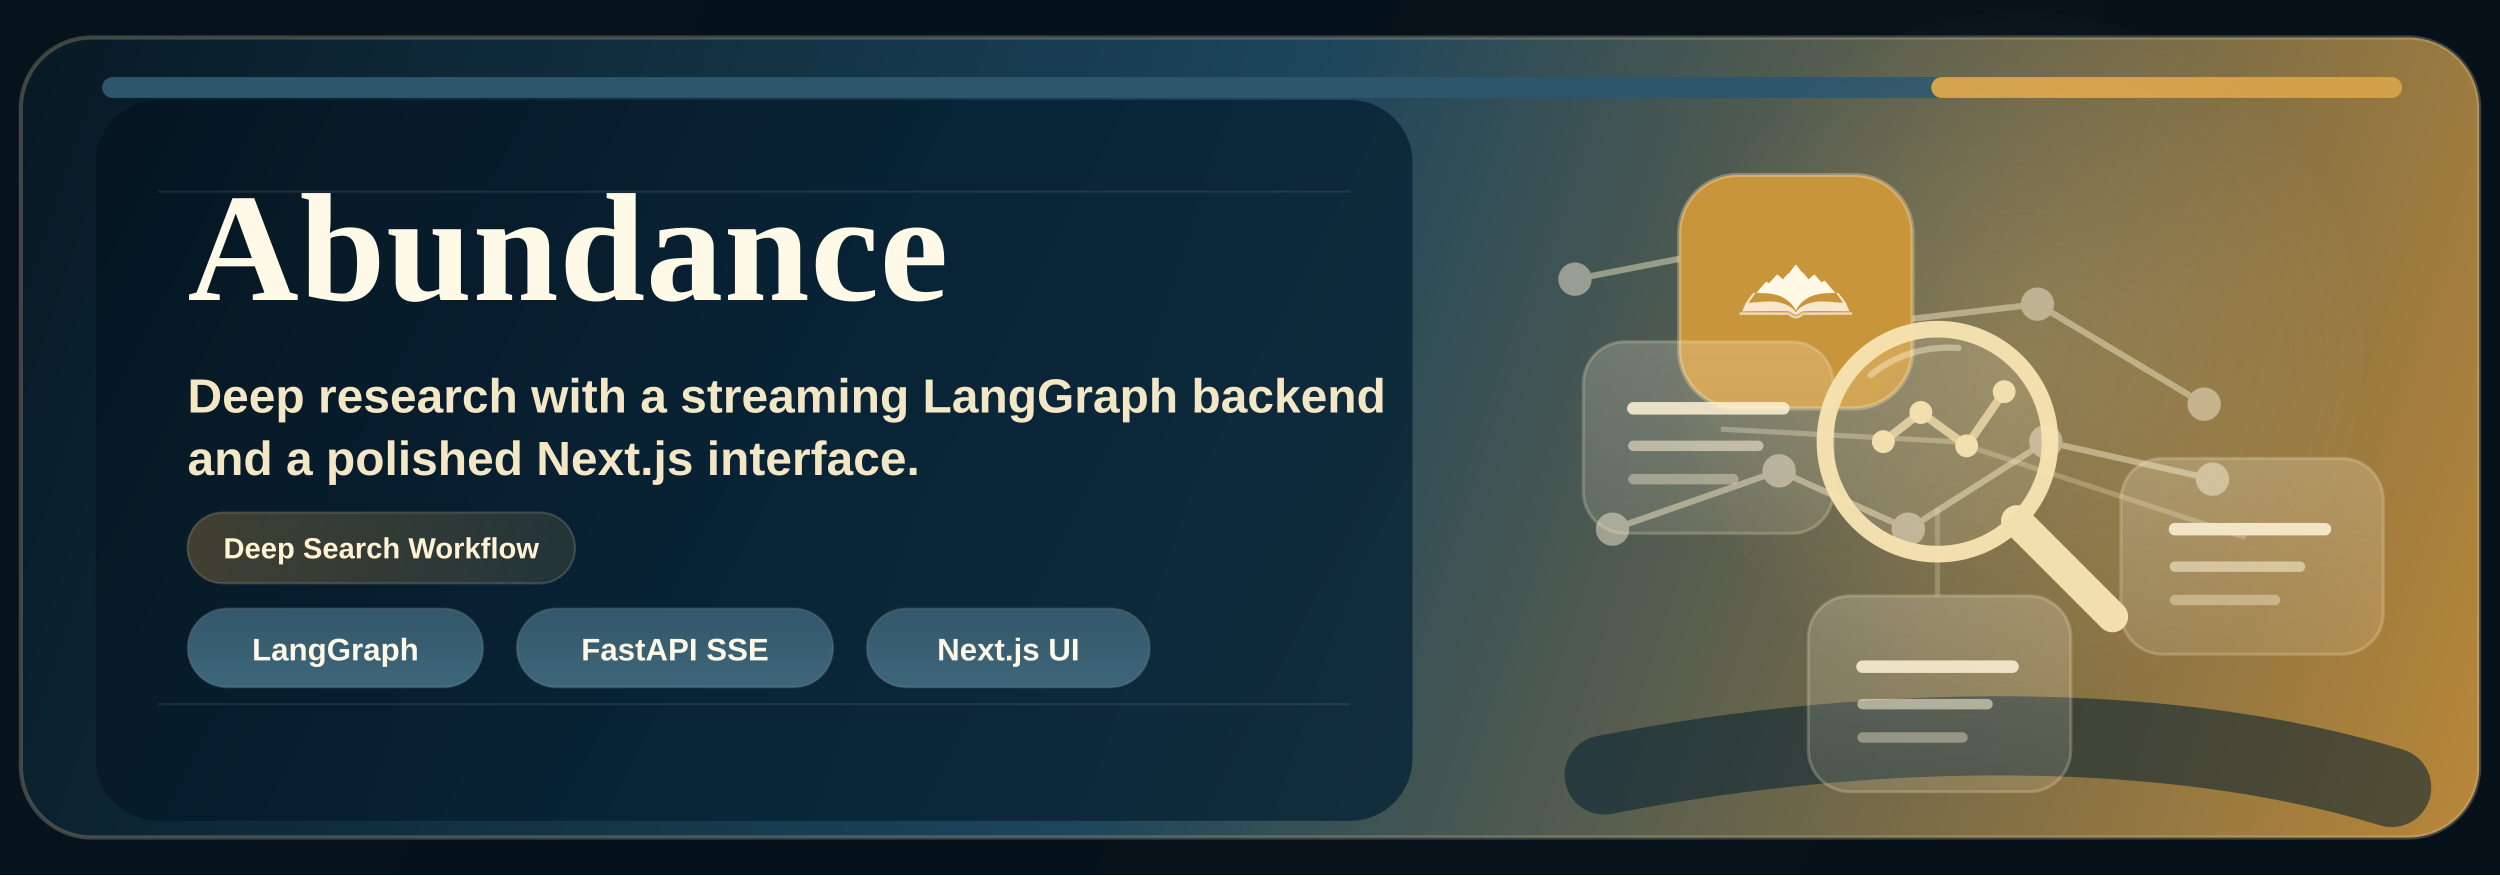
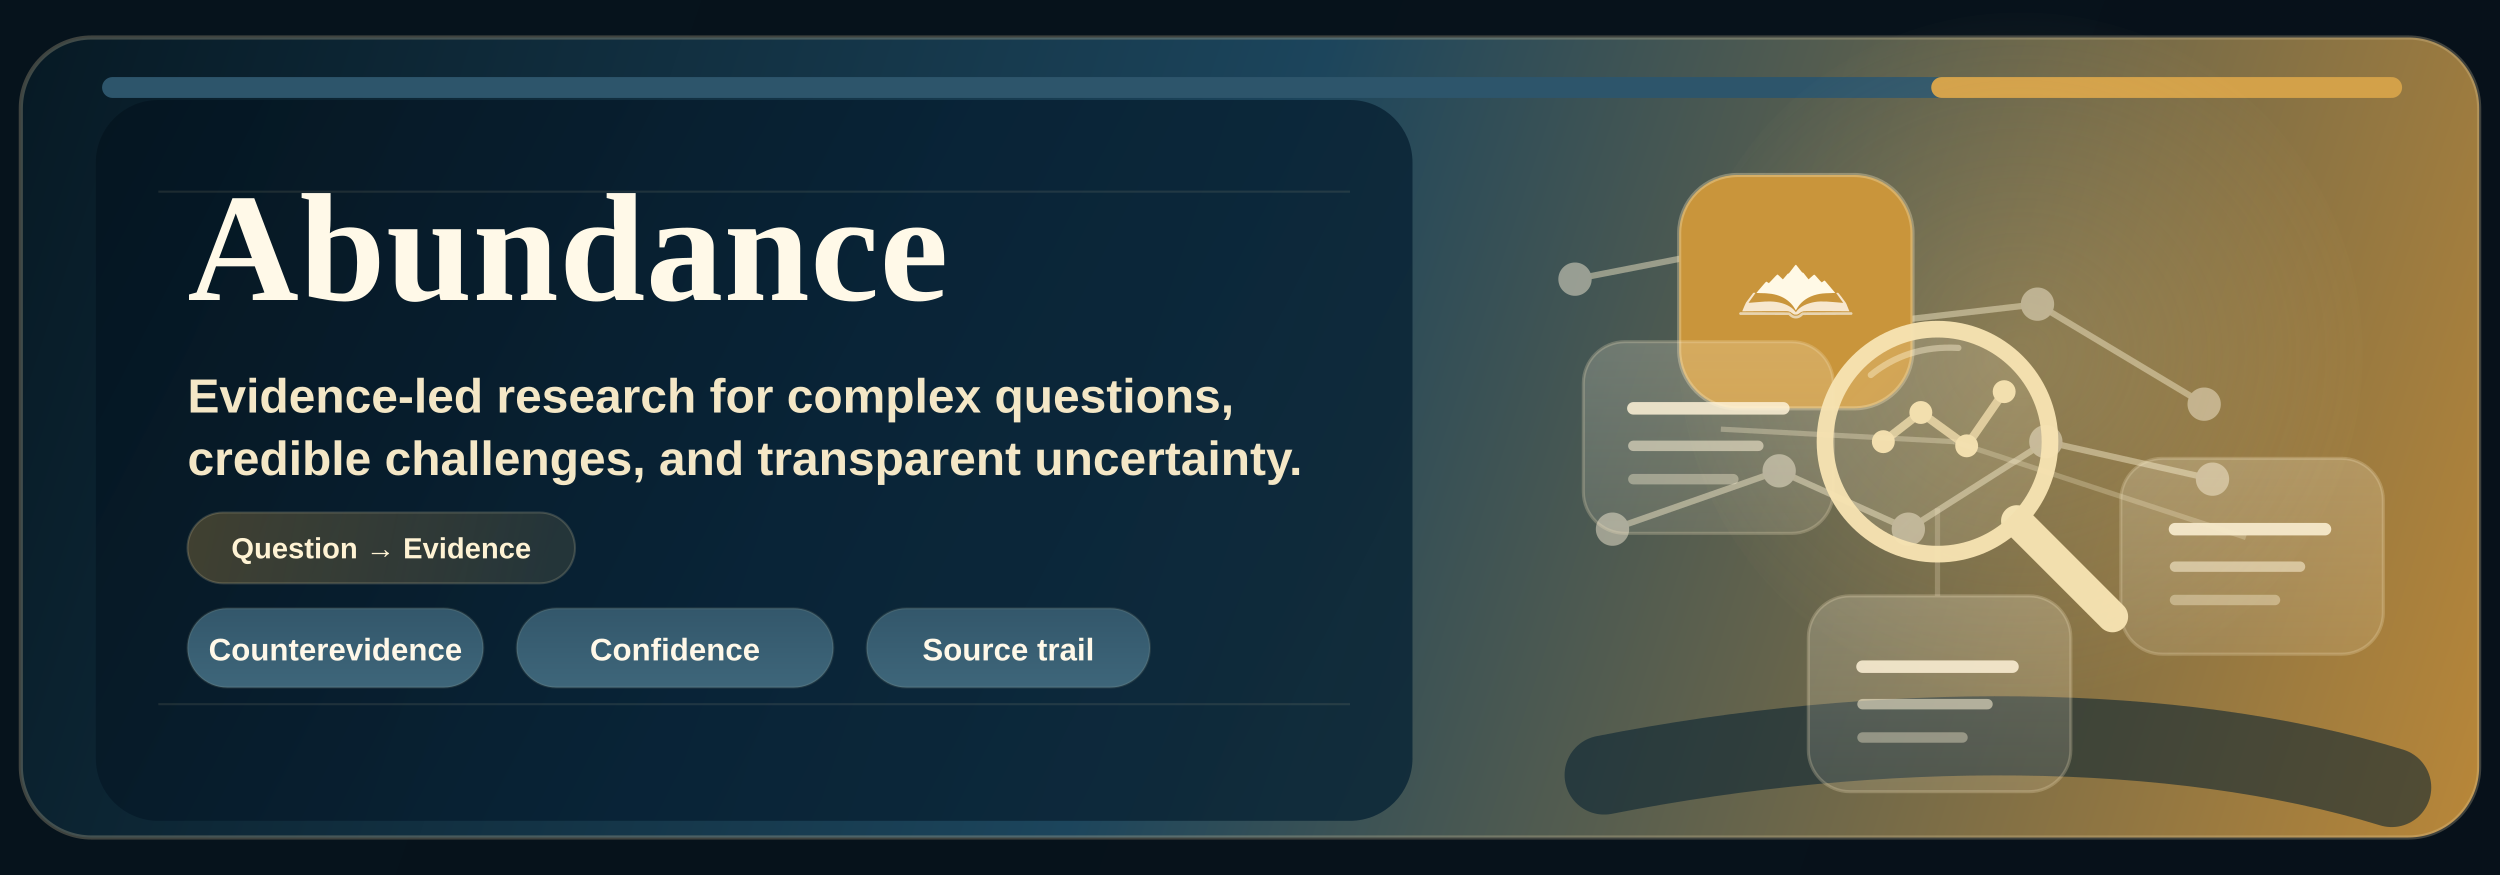
<svg xmlns="http://www.w3.org/2000/svg" width="1200" height="420" viewBox="0 0 1200 420" fill="none" role="img" aria-labelledby="title desc">
  <defs>
    <linearGradient id="canvas" x1="0" y1="0" x2="1200" y2="420" gradientUnits="userSpaceOnUse">
      <stop offset="0" stop-color="#06131C" />
      <stop offset="1" stop-color="#07111A" />
    </linearGradient>
    <linearGradient id="frame" x1="18" y1="18" x2="1182" y2="402" gradientUnits="userSpaceOnUse">
      <stop offset="0" stop-color="#071A25" />
      <stop offset="0.48" stop-color="#1C455C" />
      <stop offset="1" stop-color="#B78639" />
    </linearGradient>
    <linearGradient id="panel" x1="46" y1="48" x2="678" y2="374" gradientUnits="userSpaceOnUse">
      <stop offset="0" stop-color="#051520" stop-opacity="0.96" />
      <stop offset="0.52" stop-color="#082235" stop-opacity="0.94" />
      <stop offset="1" stop-color="#0D2838" stop-opacity="0.88" />
    </linearGradient>
    <linearGradient id="chip" x1="0" y1="0" x2="0" y2="38" gradientUnits="userSpaceOnUse">
      <stop offset="0" stop-color="#33576B" />
      <stop offset="1" stop-color="#3E667A" />
    </linearGradient>
    <linearGradient id="chipGold" x1="0" y1="0" x2="174" y2="34" gradientUnits="userSpaceOnUse">
      <stop offset="0" stop-color="#D4A048" stop-opacity="0.28" />
      <stop offset="1" stop-color="#F0C56B" stop-opacity="0.12" />
    </linearGradient>
    <linearGradient id="card" x1="0" y1="0" x2="0" y2="130" gradientUnits="userSpaceOnUse">
      <stop offset="0" stop-color="#FFF6DE" stop-opacity="0.22" />
      <stop offset="1" stop-color="#FFF6DE" stop-opacity="0.08" />
    </linearGradient>
    <radialGradient id="glow" cx="0" cy="0" r="1" gradientUnits="userSpaceOnUse" gradientTransform="translate(970 170) rotate(90) scale(170 180)">
      <stop offset="0" stop-color="#F3D086" stop-opacity="0.20" />
      <stop offset="1" stop-color="#F3D086" stop-opacity="0" />
    </radialGradient>
    <linearGradient id="lensFill" x1="862" y1="146" x2="990" y2="278" gradientUnits="userSpaceOnUse">
      <stop offset="0" stop-color="#FFF3D1" stop-opacity="0.22" />
      <stop offset="1" stop-color="#FFF3D1" stop-opacity="0.10" />
    </linearGradient>
  </defs>
  <rect width="1200" height="420" fill="url(#canvas)" />
  <rect x="10" y="18" width="1180" height="384" rx="34" fill="url(#frame)" />
  <rect x="10" y="18" width="1180" height="384" rx="34" stroke="#F2E0B0" stroke-opacity="0.24" stroke-width="2" />
  <path d="M54 42H932" stroke="#2D556B" stroke-width="10" stroke-linecap="round" />
  <path d="M932 42H1148" stroke="#D3A149" stroke-width="10" stroke-linecap="round" />
  <rect x="46" y="48" width="632" height="346" rx="30" fill="url(#panel)" />
  <path d="M76 92H648" stroke="#F2E0B0" stroke-opacity="0.10" stroke-width="1" />
  <path d="M76 338H648" stroke="#F2E0B0" stroke-opacity="0.10" stroke-width="1" />
  <circle cx="970" cy="170" r="164" fill="url(#glow)" />
  <path d="M770 372C902 346 1044 346 1148 378" stroke="#072131" stroke-opacity="0.56" stroke-width="38" stroke-linecap="round" />
  <g opacity="0.48">
    <path d="M756 134L838 118L892 156L978 146L1058 194" stroke="#F3E7C7" stroke-width="3" stroke-linecap="round" />
    <path d="M774 254L854 226L916 254L982 212L1062 230" stroke="#F3E7C7" stroke-width="3" stroke-linecap="round" />
    <circle cx="756" cy="134" r="8" fill="#F8EFD7" />
    <circle cx="838" cy="118" r="8" fill="#F8EFD7" />
    <circle cx="892" cy="156" r="8" fill="#F8EFD7" />
    <circle cx="978" cy="146" r="8" fill="#F8EFD7" />
    <circle cx="1058" cy="194" r="8" fill="#F8EFD7" />
    <circle cx="774" cy="254" r="8" fill="#F8EFD7" />
    <circle cx="854" cy="226" r="8" fill="#F8EFD7" />
    <circle cx="916" cy="254" r="8" fill="#F8EFD7" />
    <circle cx="982" cy="212" r="8" fill="#F8EFD7" />
    <circle cx="1062" cy="230" r="8" fill="#F8EFD7" />
  </g>
  <g transform="translate(806 84)">
    <rect width="112" height="112" rx="28" fill="#C9953B" />
    <rect width="112" height="112" rx="28" stroke="#F8E6B9" stroke-opacity="0.34" stroke-width="2" />
    <svg x="18" y="18" width="76" height="76" viewBox="0 0 1024 1024">
      <g transform="translate(0,1024) scale(0.1,-0.1)" fill="#FFF9E6" stroke="none">
        <path d="M5046 6792 c-29 -38 -124 -160 -209 -273 -85 -113 -162 -210 -170 -218 -9 -7 -24 -10 -34 -7 -23 7 -50 -20 -195 -199 -59 -71 -118 -141 -132 -154 l-26 -25 -53 50 c-28 27 -102 98 -163 157 -67 65 -119 107 -131 107 -23 0 -178 -154 -404 -402 -79 -87 -148 -158 -154 -158 -5 0 -39 23 -74 50 -36 28 -75 50 -87 50 -16 0 -66 -52 -190 -197 -93 -108 -233 -271 -311 -362 -79 -90 -143 -168 -143 -173 0 -4 66 -8 148 -8 674 -1 1068 -63 1447 -228 378 -164 706 -456 897 -797 29 -52 55 -95 59 -95 3 0 15 21 28 48 12 26 56 97 96 157 275 413 692 691 1238 824 237 58 444 79 875 88 172 3 311 10 310 14 -3 9 -576 683 -644 758 -49 53 -52 53 -153 -28 -35 -28 -69 -51 -76 -51 -15 0 -157 153 -338 363 -90 105 -124 137 -142 137 -26 0 -75 -38 -255 -200 l-114 -103 -38 43 c-21 24 -80 98 -130 164 -148 195 -176 226 -207 226 -35 0 -58 24 -215 230 -205 268 -215 280 -236 280 -12 0 -40 -26 -74 -68z" />
        <path fill="#F7E7CE" d="M2353 5028 c-28 -31 -406 -539 -453 -608 -20 -30 -68 -134 -107 -230 -39 -96 -86 -212 -106 -257 -24 -55 -32 -83 -24 -85 7 -3 172 -1 367 4 195 4 850 9 1455 11 1030 2 1104 1 1165 -16 89 -24 139 -50 223 -114 117 -89 138 -98 242 -98 105 0 141 15 260 105 86 66 149 95 240 112 83 15 1034 18 2227 5 l747 -8 -46 103 c-25 57 -74 176 -108 265 -70 181 -55 156 -357 558 -117 155 -211 271 -222 273 -27 5 -126 -8 -126 -17 0 -7 108 -160 296 -416 60 -82 120 -165 134 -184 l23 -34 -104 7 c-57 4 -248 20 -424 36 -829 76 -1172 64 -1605 -55 -292 -80 -523 -196 -722 -362 -72 -60 -160 -159 -187 -210 -6 -13 -15 -23 -19 -23 -4 0 -20 20 -36 46 -41 65 -148 172 -244 242 -339 250 -807 391 -1357 409 -207 6 -428 -5 -880 -47 -452 -42 -550 -47 -539 -29 7 13 109 155 343 478 106 148 106 147 78 155 -12 3 -43 6 -68 6 -35 0 -50 -5 -66 -22z" />
        <path fill="#E8D4B0" d="M1484 3766 c-38 -32 -39 -86 -1 -124 l27 -27 1571 -1 1571 -2 56 -55 c118 -116 251 -171 412 -171 158 0 278 48 399 160 l67 62 1575 7 1574 7 24 24 c36 34 34 89 -3 120 l-27 24 -1589 0 c-1103 0 -1597 -3 -1617 -11 -15 -6 -60 -42 -99 -80 -48 -46 -95 -80 -140 -102 -64 -29 -77 -32 -169 -32 -93 0 -105 2 -165 32 -40 20 -92 59 -136 101 -55 53 -81 71 -117 80 -34 9 -460 12 -1616 12 l-1570 0 -27 -24z" />
      </g>
    </svg>
  </g>
  <g transform="translate(760 164)">
    <rect width="120" height="92" rx="20" fill="url(#card)" stroke="#F7E8C2" stroke-opacity="0.24" stroke-width="1.5" />
    <path d="M24 32H96" stroke="#FFF4D9" stroke-opacity="0.84" stroke-width="6" stroke-linecap="round" />
    <path d="M24 50H84" stroke="#FFF4D9" stroke-opacity="0.54" stroke-width="5" stroke-linecap="round" />
    <path d="M24 66H72" stroke="#FFF4D9" stroke-opacity="0.38" stroke-width="5" stroke-linecap="round" />
  </g>
  <g transform="translate(1018 220)">
    <rect width="126" height="94" rx="20" fill="url(#card)" stroke="#F7E8C2" stroke-opacity="0.24" stroke-width="1.5" />
    <path d="M26 34H98" stroke="#FFF4D9" stroke-opacity="0.84" stroke-width="6" stroke-linecap="round" />
    <path d="M26 52H86" stroke="#FFF4D9" stroke-opacity="0.54" stroke-width="5" stroke-linecap="round" />
    <path d="M26 68H74" stroke="#FFF4D9" stroke-opacity="0.38" stroke-width="5" stroke-linecap="round" />
  </g>
  <g transform="translate(868 286)">
    <rect width="126" height="94" rx="20" fill="url(#card)" stroke="#F7E8C2" stroke-opacity="0.24" stroke-width="1.5" />
    <path d="M26 34H98" stroke="#FFF4D9" stroke-opacity="0.84" stroke-width="6" stroke-linecap="round" />
    <path d="M26 52H86" stroke="#FFF4D9" stroke-opacity="0.54" stroke-width="5" stroke-linecap="round" />
    <path d="M26 68H74" stroke="#FFF4D9" stroke-opacity="0.38" stroke-width="5" stroke-linecap="round" />
  </g>
  <path d="M938 212L826 206" stroke="#F5E8C8" stroke-opacity="0.34" stroke-width="2.5" />
  <path d="M938 212L1078 258" stroke="#F5E8C8" stroke-opacity="0.28" stroke-width="2.5" />
  <path d="M930 244L930 286" stroke="#F5E8C8" stroke-opacity="0.24" stroke-width="2.5" />
  <g opacity="0.96">
    <path d="M968 250L1014 296" stroke="#F7E3B2" stroke-width="15" stroke-linecap="round" />
    <circle cx="930" cy="212" r="54" fill="url(#lensFill)" stroke="#F7E3B2" stroke-width="8" />
    <path d="M898 180C909 171 923 166 940 167" stroke="#FFF4D4" stroke-opacity="0.44" stroke-width="3" stroke-linecap="round" />
    <path d="M904 212L922 198L944 214L962 188" stroke="#F7E3B2" stroke-opacity="0.78" stroke-width="4" stroke-linecap="round" stroke-linejoin="round" />
    <circle cx="904" cy="212" r="5.5" fill="#F7E3B2" />
    <circle cx="922" cy="198" r="5.5" fill="#F7E3B2" />
    <circle cx="944" cy="214" r="5.5" fill="#F7E3B2" />
    <circle cx="962" cy="188" r="5.5" fill="#F7E3B2" />
  </g>
  <text x="90" y="144" fill="#FFF9E8" font-family="Georgia, 'Times New Roman', serif" font-size="74" font-weight="700" letter-spacing="0.4">Abundance</text>
  <text x="90" y="198" fill="#F4E7C6" font-family="Arial, Helvetica, sans-serif" font-size="23" font-weight="700">
-     Deep research with a streaming LangGraph backend
+     Evidence-led research for complex questions,
  </text>
  <text x="90" y="228" fill="#F4E7C6" font-family="Arial, Helvetica, sans-serif" font-size="23" font-weight="700">
-     and a polished Next.js interface.
+     credible challenges, and transparent uncertainty.
  </text>
  <g transform="translate(90 246)">
    <rect width="186" height="34" rx="17" fill="url(#chipGold)" stroke="#F8E6B8" stroke-opacity="0.18" />
-     <text x="93" y="22" text-anchor="middle" fill="#FFF3D4" font-family="Arial, Helvetica, sans-serif" font-size="14" font-weight="700">Deep Search Workflow</text>
+     <text x="93" y="22" text-anchor="middle" fill="#FFF3D4" font-family="Arial, Helvetica, sans-serif" font-size="14" font-weight="700">Question → Evidence</text>
  </g>
  <g transform="translate(90 292)">
    <rect width="142" height="38" rx="19" fill="url(#chip)" stroke="#F8E6B8" stroke-opacity="0.10" />
-     <text x="71" y="25" text-anchor="middle" fill="#FFF8E8" font-family="Arial, Helvetica, sans-serif" font-size="15" font-weight="700">LangGraph</text>
+     <text x="71" y="25" text-anchor="middle" fill="#FFF8E8" font-family="Arial, Helvetica, sans-serif" font-size="15" font-weight="700">Counterevidence</text>
  </g>
  <g transform="translate(248 292)">
    <rect width="152" height="38" rx="19" fill="url(#chip)" stroke="#F8E6B8" stroke-opacity="0.10" />
-     <text x="76" y="25" text-anchor="middle" fill="#FFF8E8" font-family="Arial, Helvetica, sans-serif" font-size="15" font-weight="700">FastAPI SSE</text>
+     <text x="76" y="25" text-anchor="middle" fill="#FFF8E8" font-family="Arial, Helvetica, sans-serif" font-size="15" font-weight="700">Confidence</text>
  </g>
  <g transform="translate(416 292)">
    <rect width="136" height="38" rx="19" fill="url(#chip)" stroke="#F8E6B8" stroke-opacity="0.10" />
-     <text x="68" y="25" text-anchor="middle" fill="#FFF8E8" font-family="Arial, Helvetica, sans-serif" font-size="15" font-weight="700">Next.js UI</text>
+     <text x="68" y="25" text-anchor="middle" fill="#FFF8E8" font-family="Arial, Helvetica, sans-serif" font-size="15" font-weight="700">Source trail</text>
  </g>
</svg>
